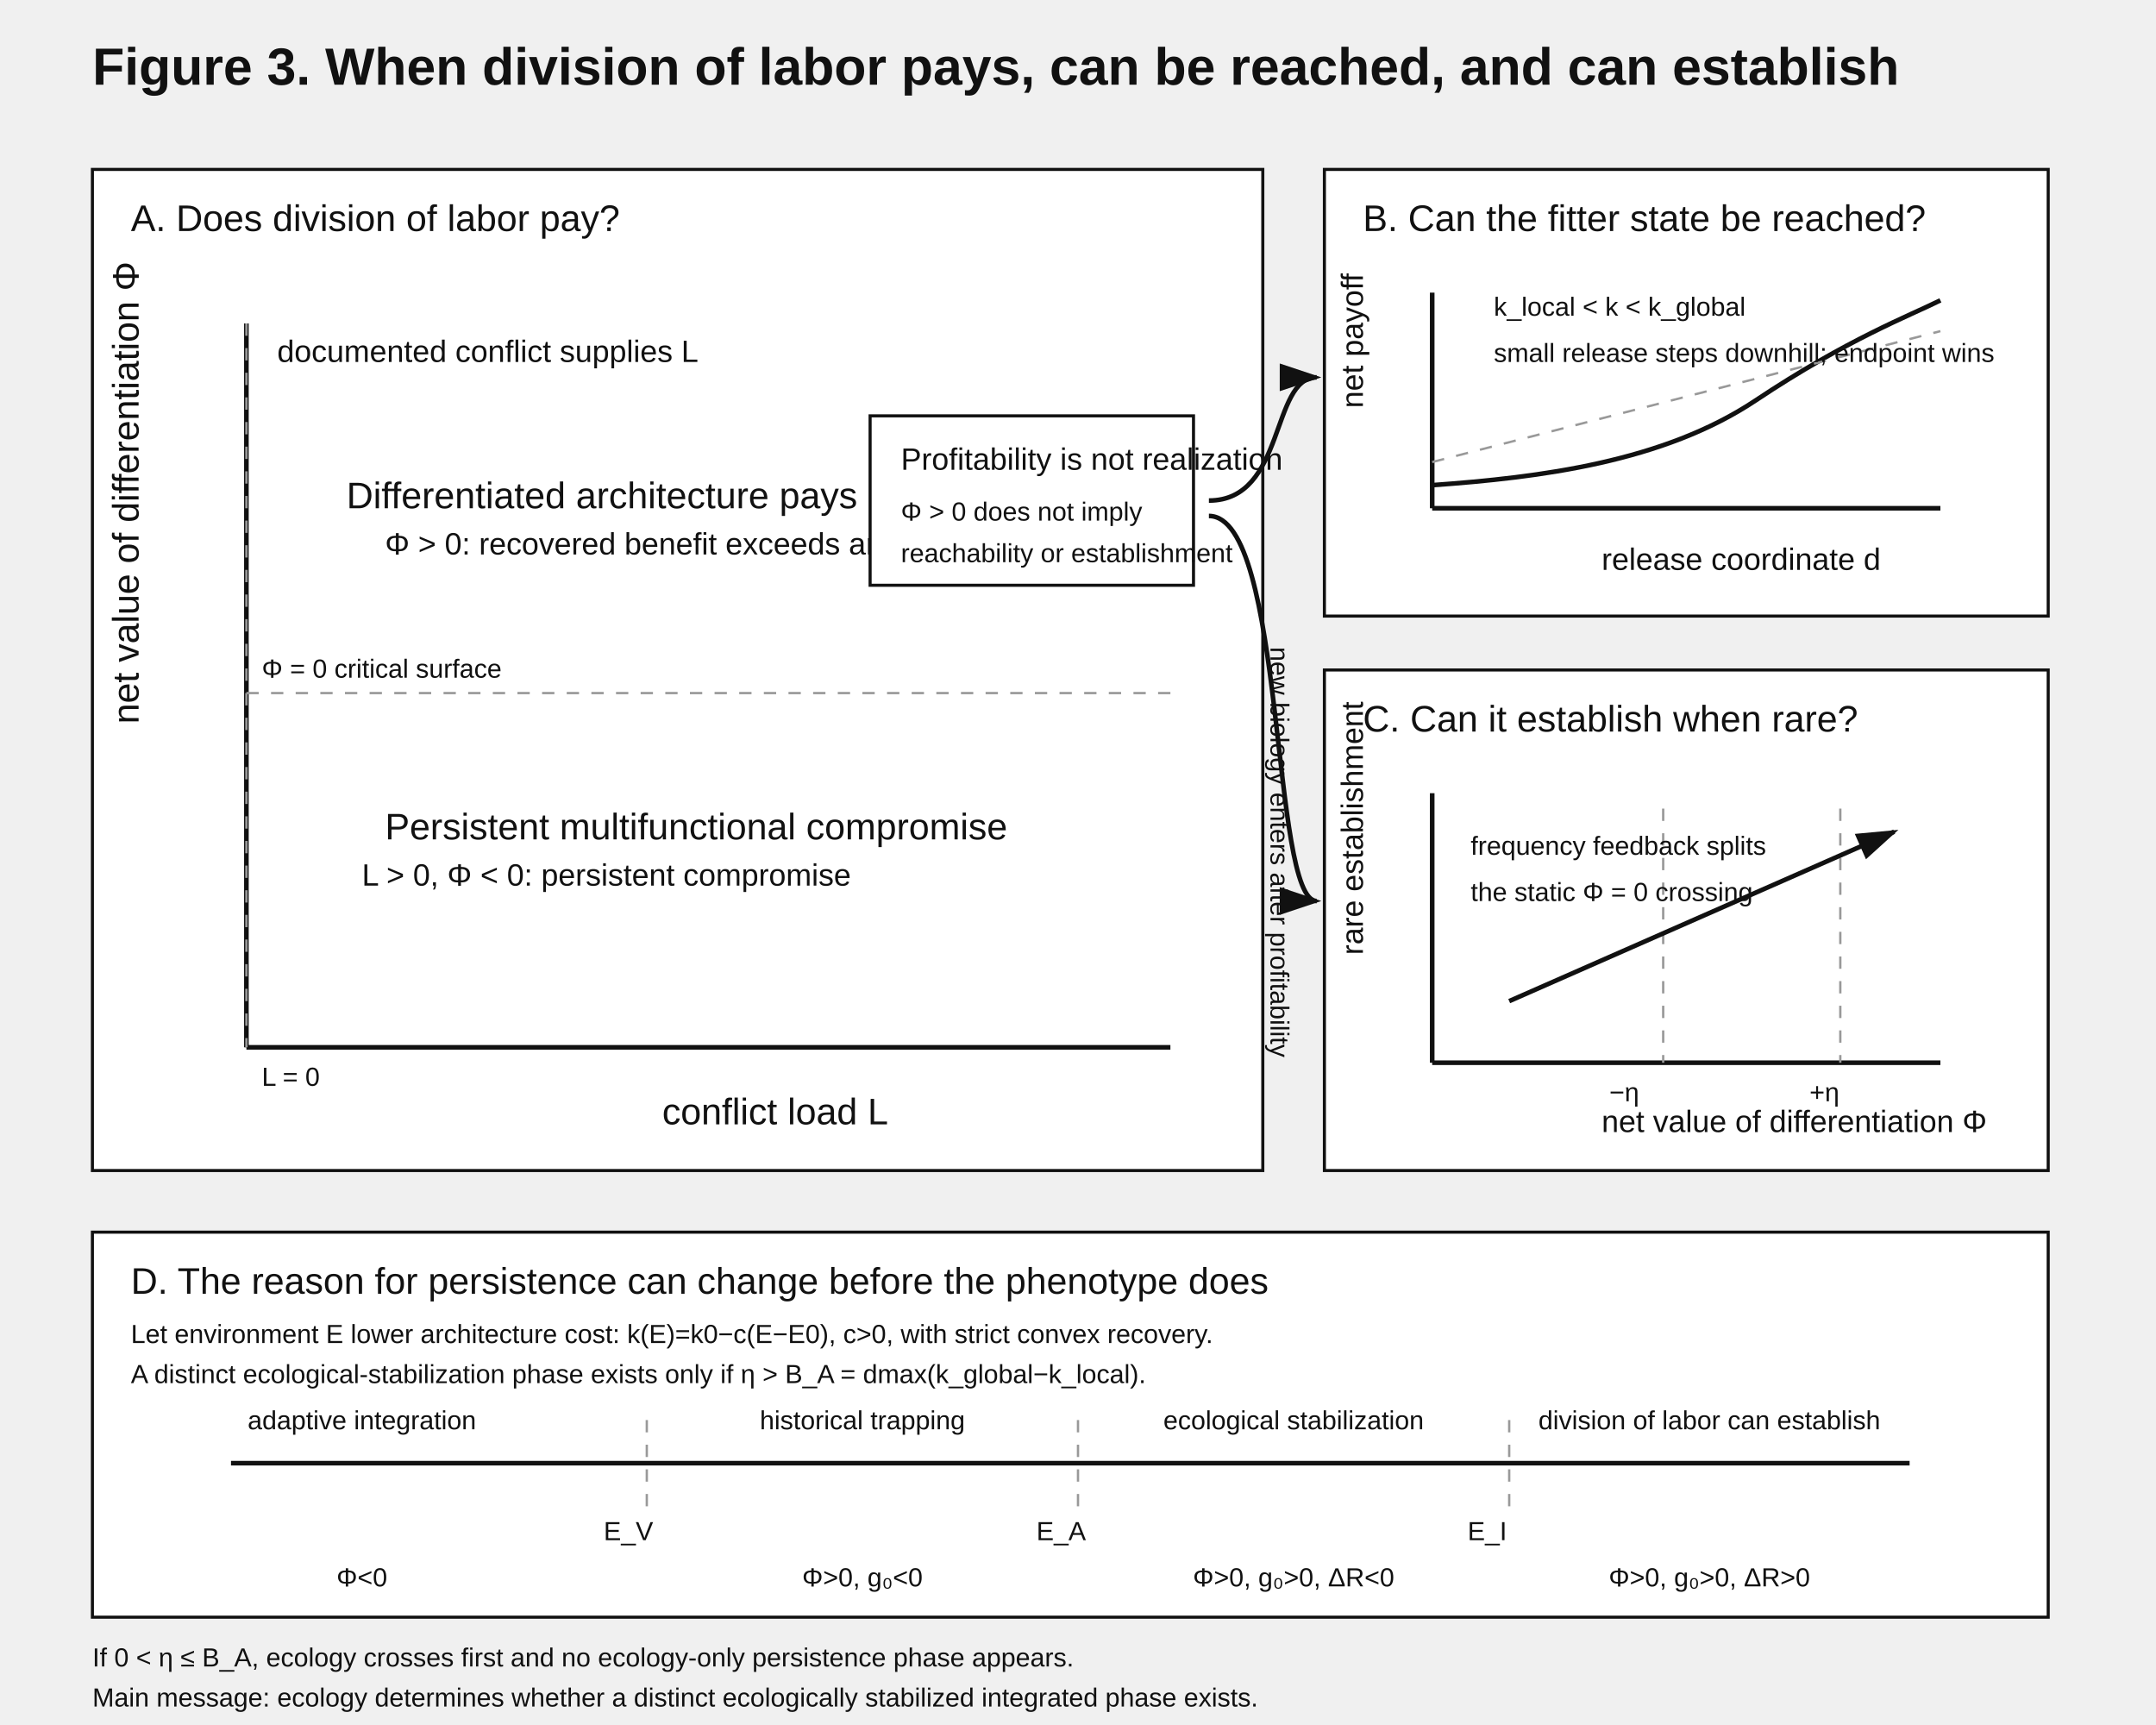
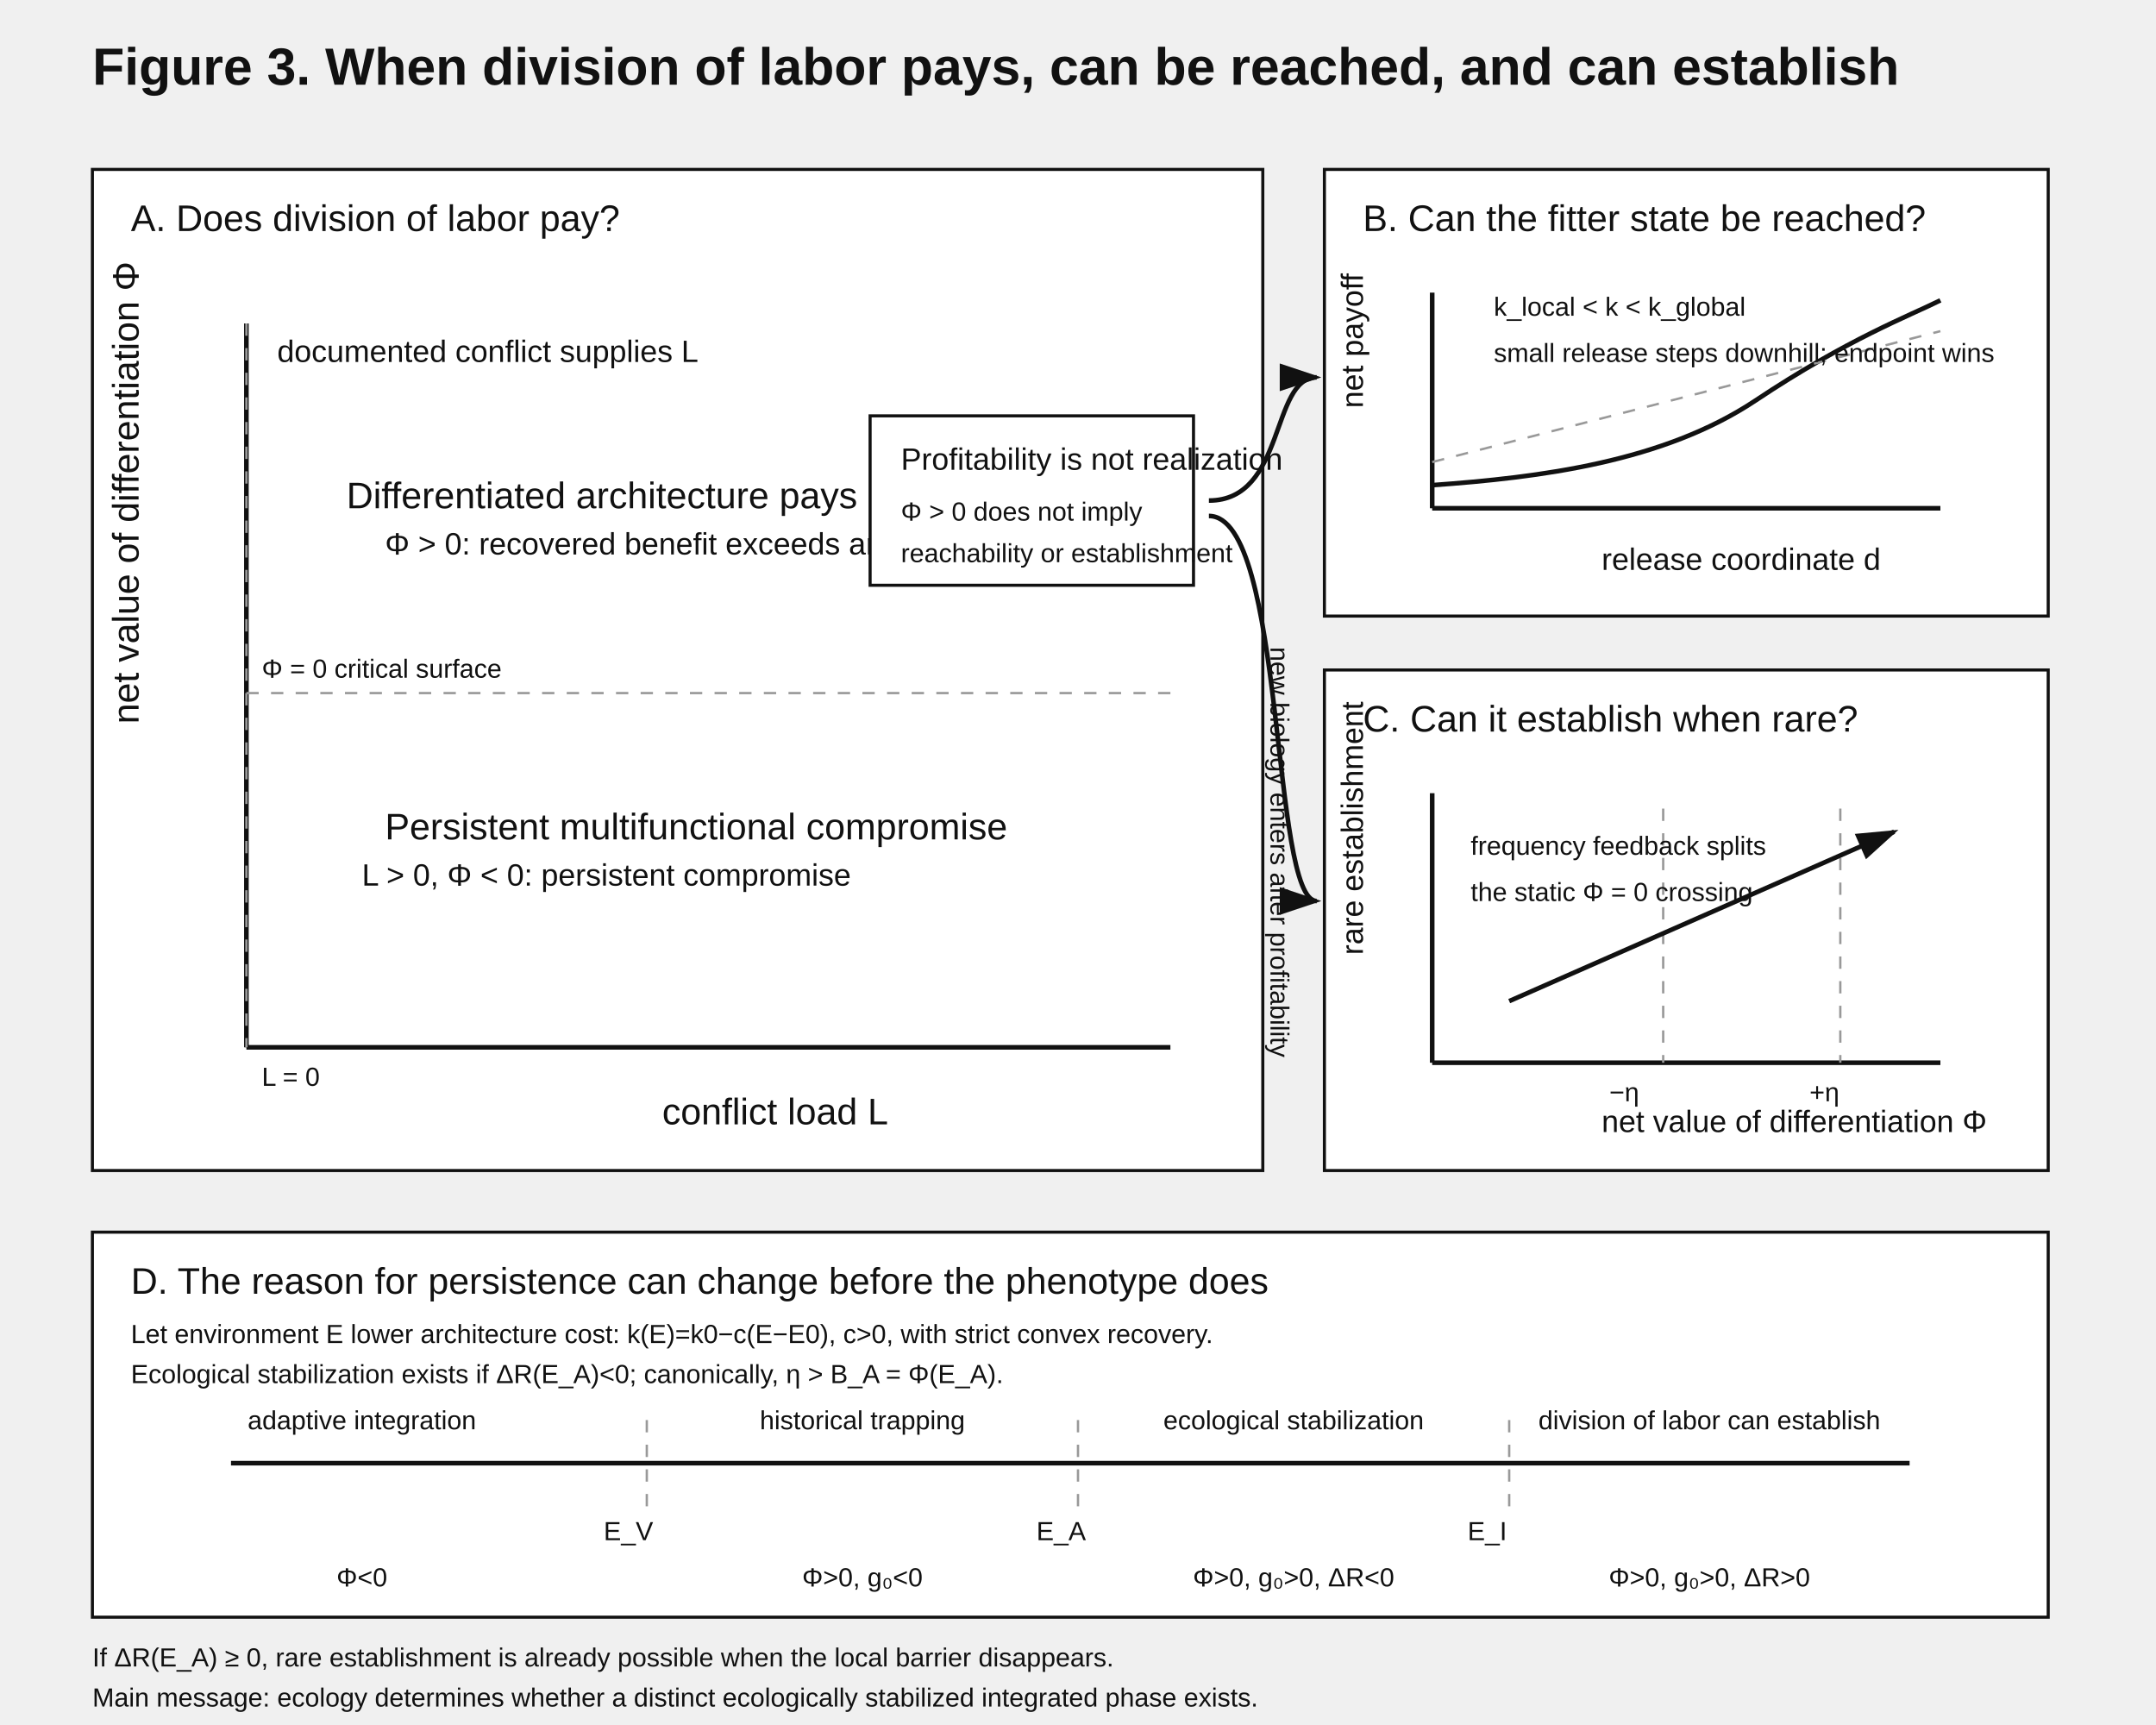
<svg xmlns="http://www.w3.org/2000/svg" width="1400" height="1120" viewBox="0 0 1400 1120">
  <defs>
    <style>
      .t{font-family:Arial,Helvetica,sans-serif;fill:#111}.h{font-size:34px;font-weight:700}.m{font-size:24px}.s{font-size:20px}.xs{font-size:17px}.axis{stroke:#111;stroke-width:3}.grid{stroke:#999;stroke-width:1.5;stroke-dasharray:8 8}.box{fill:#fff;stroke:#111;stroke-width:2}.arrow{stroke:#111;stroke-width:3;fill:none;marker-end:url(#a)}
    </style>
    <marker id="a" markerWidth="10" markerHeight="10" refX="8" refY="3" orient="auto">
      <path d="M0,0 L0,6 L9,3 z" fill="#111" />
    </marker>
  </defs>
  <text x="60" y="55" class="t h">Figure 3. When division of labor pays, can be reached, and can establish</text>
  <rect x="60" y="110" width="760" height="650" class="box" />
  <text x="85" y="150" class="t m">A. Does division of labor pay?</text>
  <line x1="160" y1="680" x2="760" y2="680" class="axis" />
  <line x1="160" y1="680" x2="160" y2="210" class="axis" />
  <text x="430" y="730" class="t m">conflict load L</text>
  <text x="90" y="470" class="t m" transform="rotate(-90 90 470)">net value of differentiation Φ</text>
  <line x1="160" y1="450" x2="760" y2="450" class="grid" />
  <text x="170" y="440" class="t xs">Φ = 0 critical surface</text>
  <line x1="160" y1="210" x2="160" y2="680" class="grid" />
  <text x="170" y="705" class="t xs">L = 0</text>
  <text x="225" y="330" class="t m">Differentiated architecture pays</text>
  <text x="250" y="360" class="t s">Φ &gt; 0: recovered benefit exceeds architecture cost</text>
  <text x="250" y="545" class="t m">Persistent multifunctional compromise</text>
  <text x="235" y="575" class="t s">L &gt; 0, Φ &lt; 0: persistent compromise</text>
  <text x="180" y="235" class="t s">documented conflict supplies L</text>
  <rect x="565" y="270" width="210" height="110" class="box" />
  <text x="585" y="305" class="t s">Profitability is not realization</text>
  <text x="585" y="338" class="t xs">Φ &gt; 0 does not imply</text>
  <text x="585" y="365" class="t xs">reachability or establishment</text>
  <rect x="860" y="110" width="470" height="290" class="box" />
  <text x="885" y="150" class="t m">B. Can the fitter state be reached?</text>
  <line x1="930" y1="330" x2="1260" y2="330" class="axis" />
  <line x1="930" y1="330" x2="930" y2="190" class="axis" />
  <text x="1040" y="370" class="t s">release coordinate d</text>
  <text x="885" y="265" class="t s" transform="rotate(-90 885 265)">net payoff</text>
  <path d="M930 315 C1000 310, 1080 300, 1140 260 S1240 205,1260 195" stroke="#111" stroke-width="3" fill="none" />
  <line x1="930" y1="300" x2="1260" y2="215" class="grid" />
  <text x="970" y="205" class="t xs">k_local &lt; k &lt; k_global</text>
  <text x="970" y="235" class="t xs">small release steps downhill; endpoint wins</text>
  <rect x="860" y="435" width="470" height="325" class="box" />
  <text x="885" y="475" class="t m">C. Can it establish when rare?</text>
  <line x1="930" y1="690" x2="1260" y2="690" class="axis" />
  <line x1="930" y1="690" x2="930" y2="515" class="axis" />
  <text x="1040" y="735" class="t s">net value of differentiation Φ</text>
  <text x="885" y="620" class="t s" transform="rotate(-90 885 620)">rare establishment</text>
  <line x1="1080" y1="525" x2="1080" y2="690" class="grid" />
  <line x1="1195" y1="525" x2="1195" y2="690" class="grid" />
  <text x="1045" y="715" class="t xs">−η</text>
  <text x="1175" y="715" class="t xs">+η</text>
  <text x="955" y="555" class="t xs">frequency feedback splits</text>
  <text x="955" y="585" class="t xs">the static Φ = 0 crossing</text>
  <path d="M980 650 L1230 540" class="arrow" />
  <path d="M785 325 C835 325, 825 245, 855 245" class="arrow" />
  <path d="M785 335 C835 335, 825 585, 855 585" class="arrow" />
  <text x="825" y="420" class="t xs" transform="rotate(90 825 420)">new biology enters after profitability</text>
  <rect x="60" y="800" width="1270" height="250" class="box" />
  <text x="85" y="840" class="t m">D. The reason for persistence can change before the phenotype does</text>
  <text x="85" y="872" class="t xs">Let environment E lower architecture cost: k(E)=k0−c(E−E0), c&gt;0, with strict convex recovery.</text>
-   <text x="85" y="898" class="t xs">A distinct ecological-stabilization phase exists only if η &gt; B_A = dmax(k_global−k_local).</text>
+   <text x="85" y="898" class="t xs">Ecological stabilization exists if ΔR(E_A)&lt;0; canonically, η &gt; B_A = Φ(E_A).</text>
  <line x1="150" y1="950" x2="1240" y2="950" class="axis" />
  <line x1="420" y1="922" x2="420" y2="978" class="grid" />
  <line x1="700" y1="922" x2="700" y2="978" class="grid" />
  <line x1="980" y1="922" x2="980" y2="978" class="grid" />
  <text x="392" y="1000" class="t xs">E_V</text>
  <text x="673" y="1000" class="t xs">E_A</text>
  <text x="953" y="1000" class="t xs">E_I</text>
  <text x="235" y="928" text-anchor="middle" class="t xs">adaptive integration</text>
  <text x="560" y="928" text-anchor="middle" class="t xs">historical trapping</text>
  <text x="840" y="928" text-anchor="middle" class="t xs">ecological stabilization</text>
  <text x="1110" y="928" text-anchor="middle" class="t xs">division of labor can establish</text>
  <text x="235" y="1030" text-anchor="middle" class="t xs">Φ&lt;0</text>
  <text x="560" y="1030" text-anchor="middle" class="t xs">Φ&gt;0, g₀&lt;0</text>
  <text x="840" y="1030" text-anchor="middle" class="t xs">Φ&gt;0, g₀&gt;0, ΔR&lt;0</text>
  <text x="1110" y="1030" text-anchor="middle" class="t xs">Φ&gt;0, g₀&gt;0, ΔR&gt;0</text>
-   <text x="60" y="1082" class="t xs">If 0 &lt; η ≤ B_A, ecology crosses first and no ecology-only persistence phase appears.</text>
+   <text x="60" y="1082" class="t xs">If ΔR(E_A) ≥ 0, rare establishment is already possible when the local barrier disappears.</text>
  <text x="60" y="1108" class="t xs">Main message: ecology determines whether a distinct ecologically stabilized integrated phase exists.</text>
</svg>
